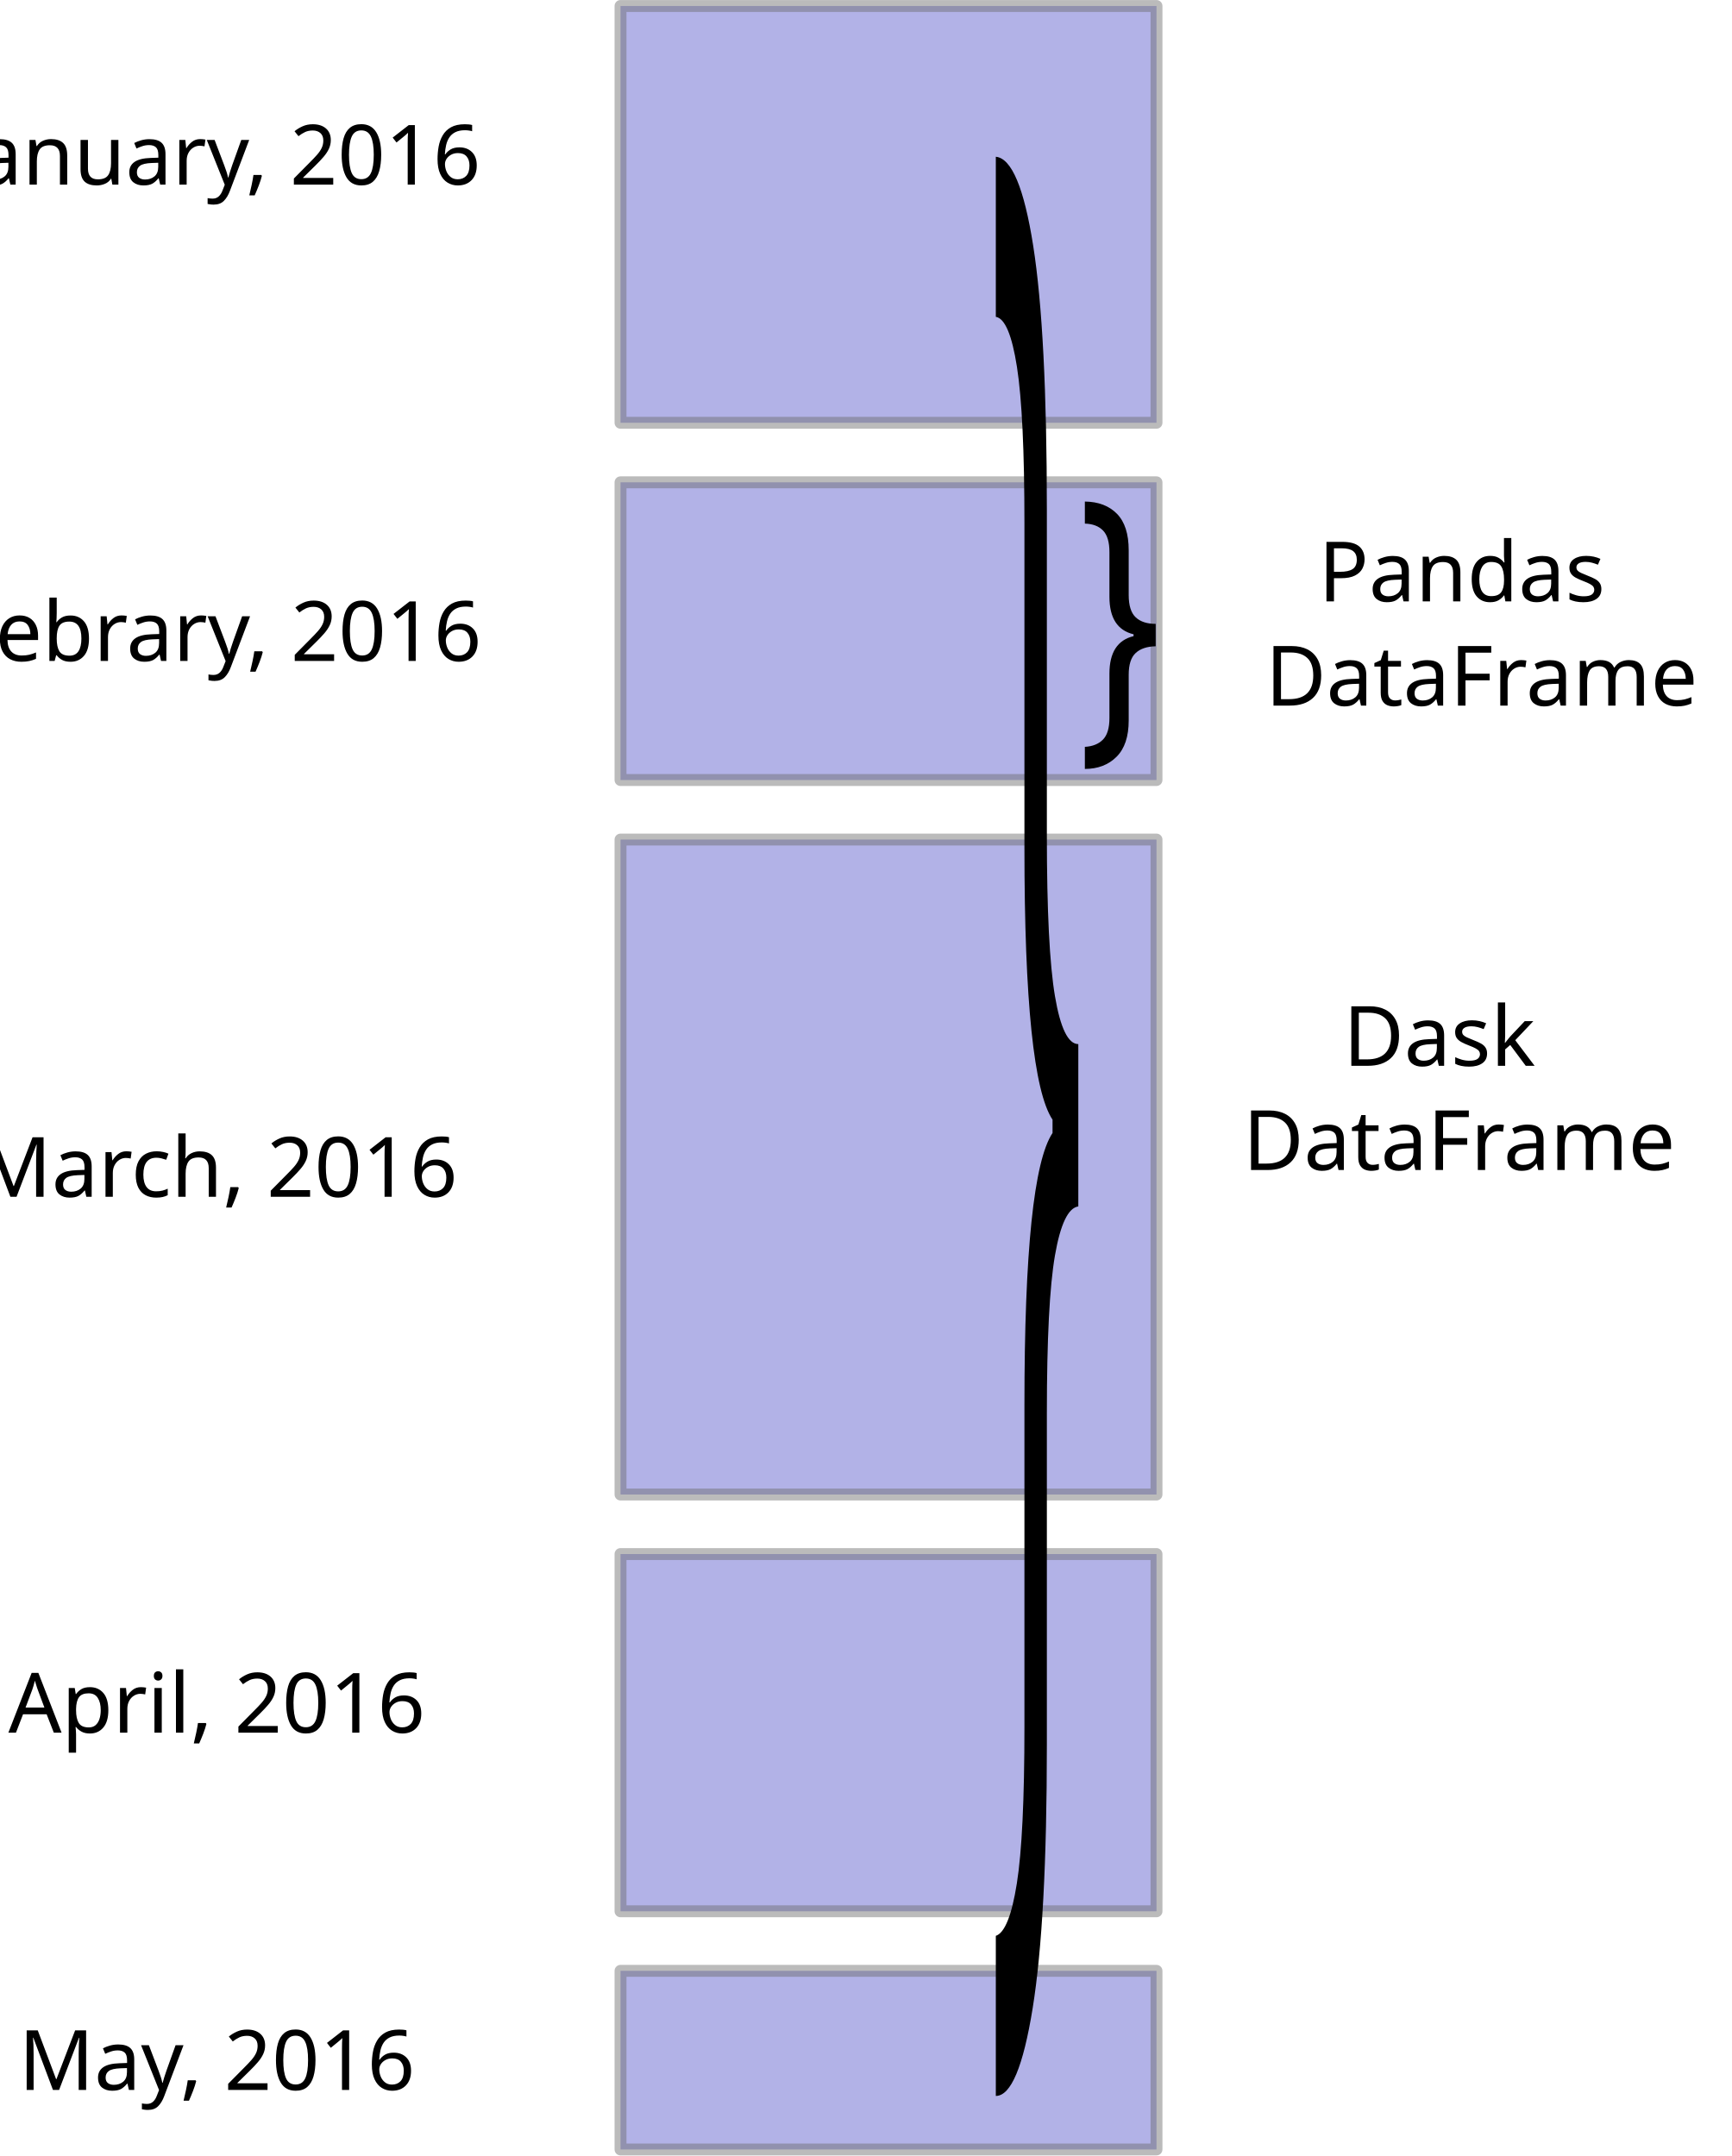
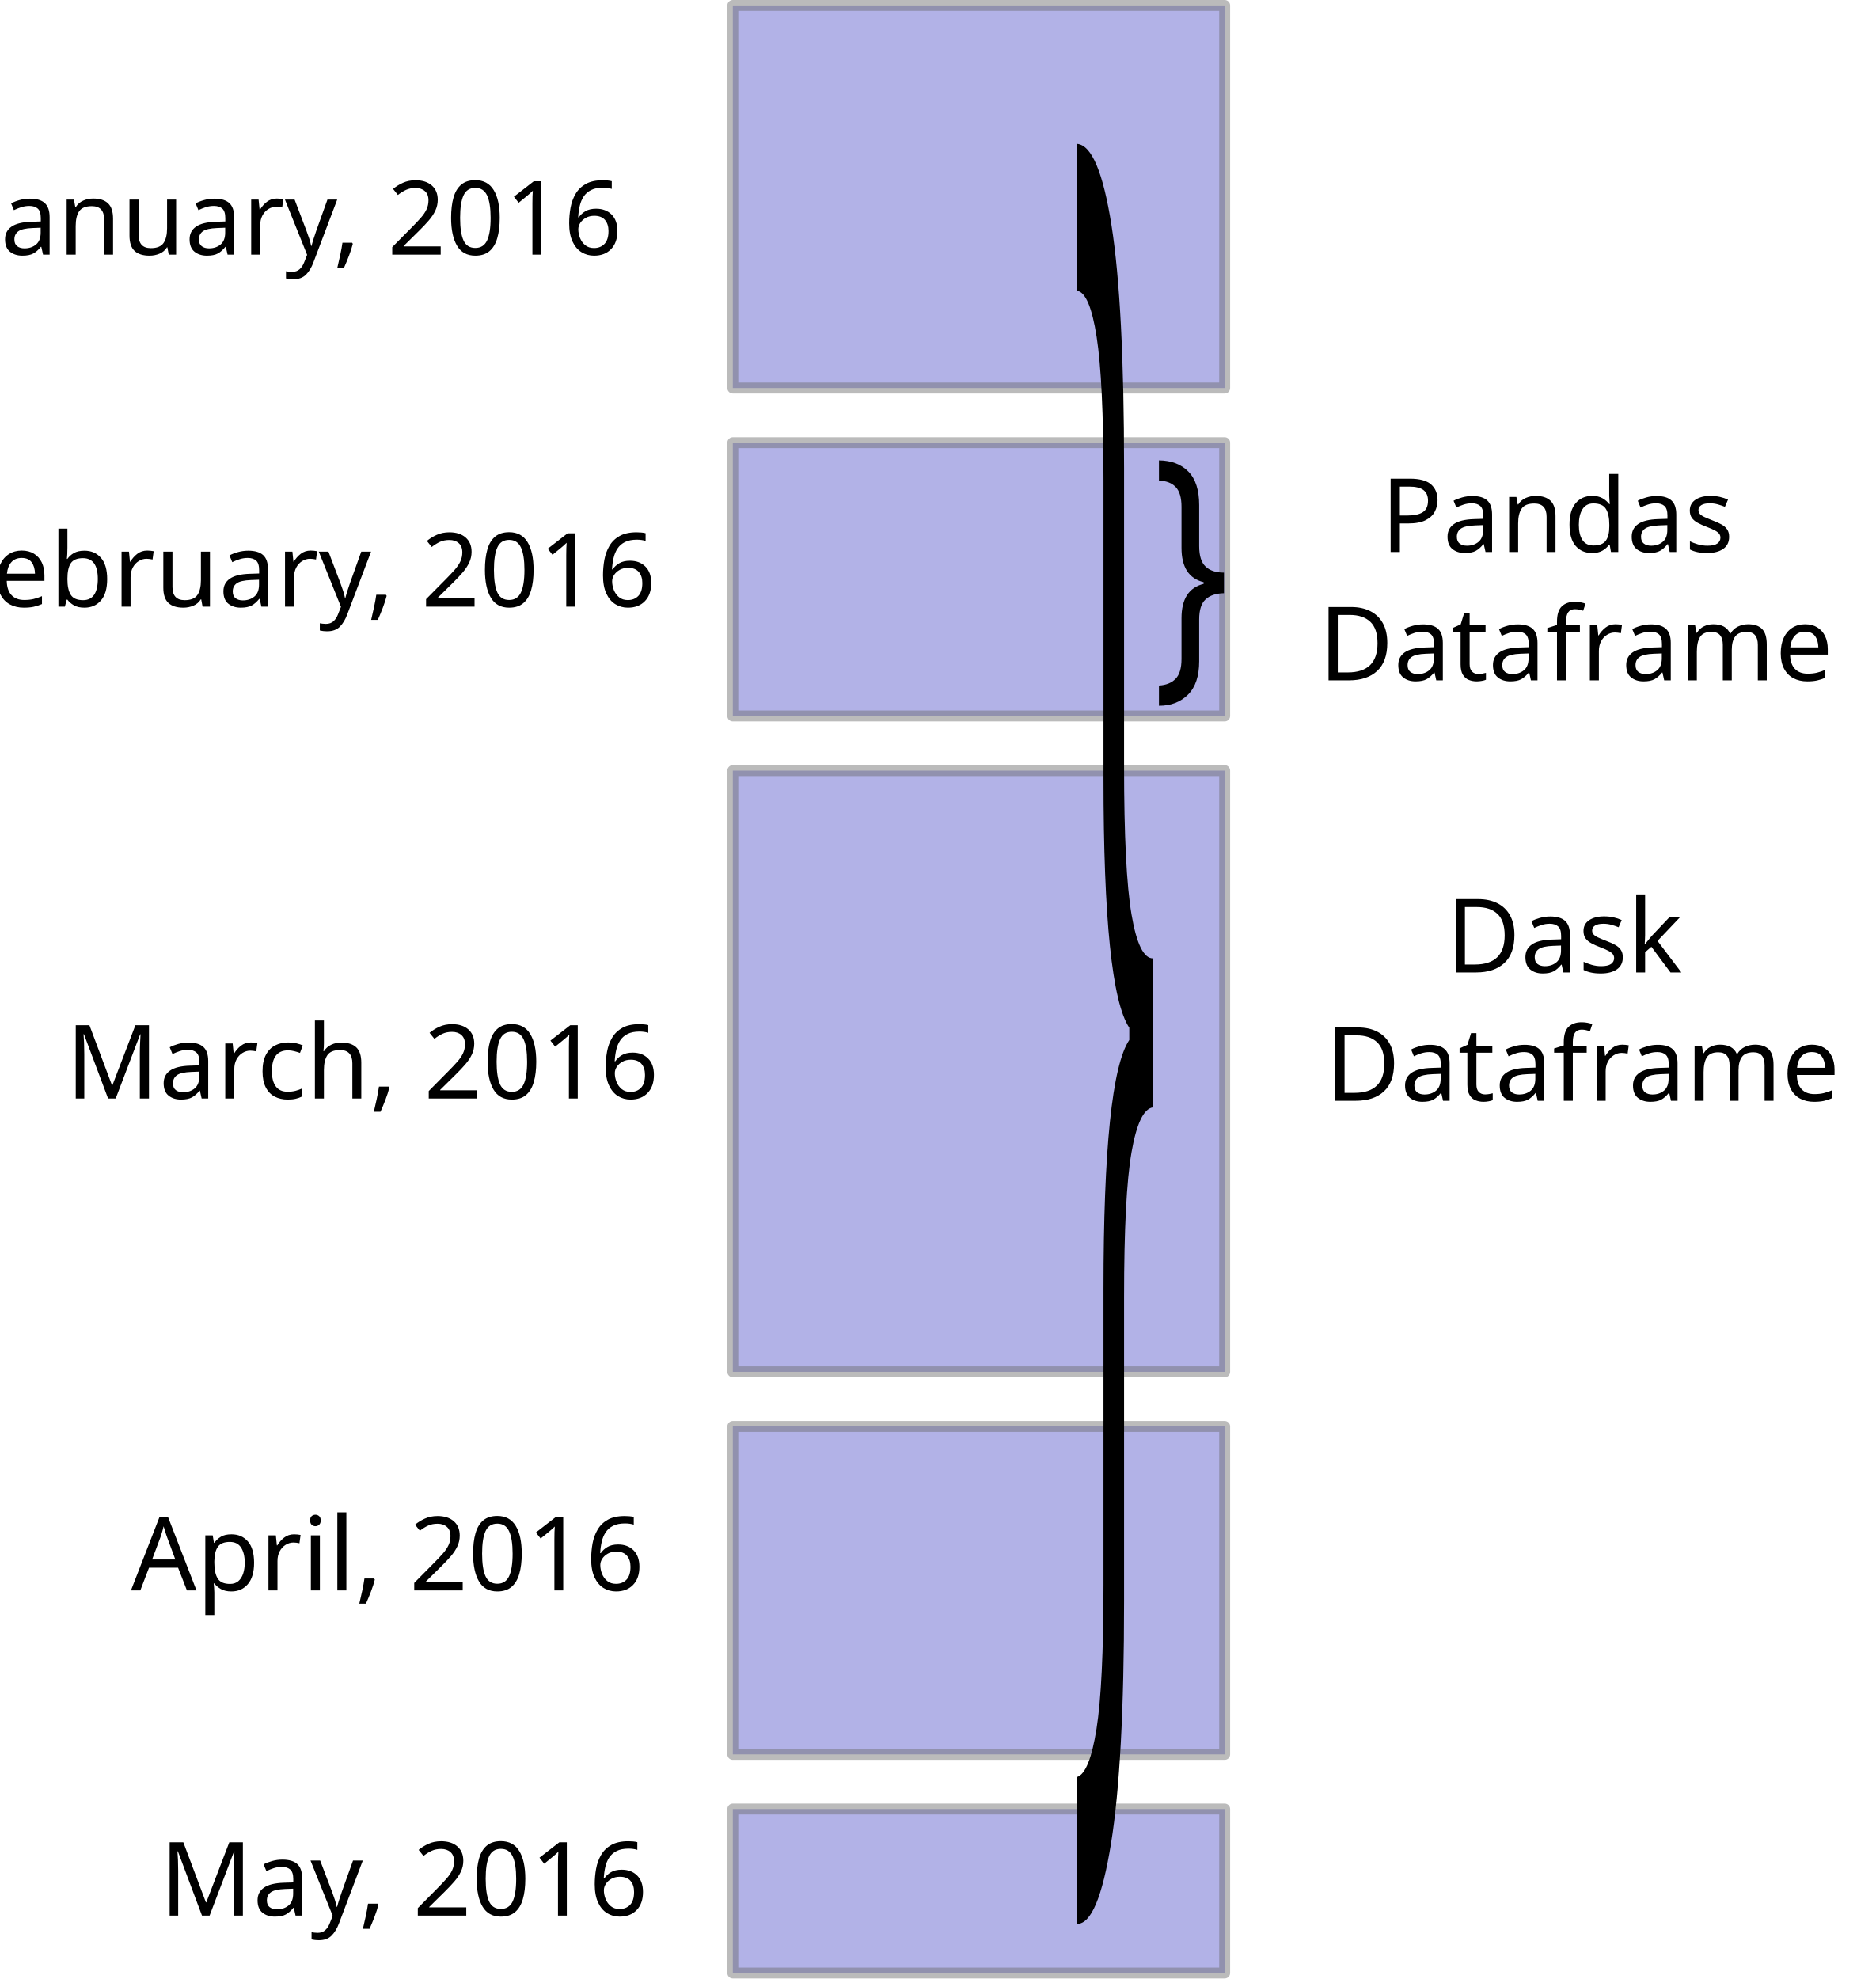
- <svg xmlns="http://www.w3.org/2000/svg" width="812.374" height="1011.872" id="svg2" version="1.1">
+ <svg xmlns="http://www.w3.org/2000/svg" width="958.975" height="1011.859" id="svg2" version="1.1">
  <defs id="defs4" />
-   <g id="layer1" transform="translate(45.02949,203.5313)">
-     <rect style="opacity:0.6;fill:#0000b0;fill-opacity:0.502;stroke:#000000;stroke-width:5.589;stroke-linecap:round;stroke-linejoin:round;stroke-miterlimit:4;stroke-opacity:0.443;stroke-dasharray:none;stroke-dashoffset:0" id="rect2987" width="251.499" height="195.61" x="246.146" y="-200.723" />
-     <rect style="opacity:0.6;fill:#0000b0;fill-opacity:0.502;stroke:#000000;stroke-width:5.589;stroke-linecap:round;stroke-linejoin:round;stroke-miterlimit:4;stroke-opacity:0.443;stroke-dasharray:none;stroke-dashoffset:0" id="rect3796" width="251.499" height="139.721" x="246.146" y="22.831" />
-     <rect style="opacity:0.6;fill:#0000b0;fill-opacity:0.502;stroke:#000000;stroke-width:5.589;stroke-linecap:round;stroke-linejoin:round;stroke-miterlimit:4;stroke-opacity:0.443;stroke-dasharray:none;stroke-dashoffset:0" id="rect3798" width="251.499" height="307.387" x="246.146" y="190.497" />
-     <rect style="opacity:0.6;fill:#0000b0;fill-opacity:0.502;stroke:#000000;stroke-width:5.589;stroke-linecap:round;stroke-linejoin:round;stroke-miterlimit:4;stroke-opacity:0.443;stroke-dasharray:none;stroke-dashoffset:0" id="rect3800" width="251.499" height="167.666" x="246.146" y="525.828" />
-     <rect style="opacity:0.6;fill:#0000b0;fill-opacity:0.502;stroke:#000000;stroke-width:5.589;stroke-linecap:round;stroke-linejoin:round;stroke-miterlimit:4;stroke-opacity:0.443;stroke-dasharray:none;stroke-dashoffset:0" id="rect3802" width="251.499" height="83.833" x="246.146" y="721.438" />
-     <text xml:space="preserve" style="font-size:33.533px;font-style:normal;font-variant:normal;font-weight:normal;font-stretch:normal;text-align:center;line-height:125%;letter-spacing:0px;word-spacing:0px;text-anchor:middle;fill:#000000;fill-opacity:1;stroke:none;font-family:Ubuntu;-inkscape-font-specification:Ubuntu" x="78.48" y="-116.891" id="text3804">
-       <tspan id="tspan3806" x="78.48" y="-116.891" style="font-size:39.122px">January, 2016</tspan>
+   <g id="layer1" transform="translate(128.5542,203.5179)">
+     <rect style="opacity:0.6;fill:#0000b0;fill-opacity:0.502;stroke:#000000;stroke-width:5.589;stroke-linecap:round;stroke-linejoin:round;stroke-miterlimit:4;stroke-dasharray:none;stroke-dashoffset:0;stroke-opacity:0.443" id="rect2987" width="251.499" height="195.61" x="246.146" y="-200.723" />
+     <rect style="opacity:0.6;fill:#0000b0;fill-opacity:0.502;stroke:#000000;stroke-width:5.589;stroke-linecap:round;stroke-linejoin:round;stroke-miterlimit:4;stroke-dasharray:none;stroke-dashoffset:0;stroke-opacity:0.443" id="rect3796" width="251.499" height="139.721" x="246.146" y="22.831" />
+     <rect style="opacity:0.6;fill:#0000b0;fill-opacity:0.502;stroke:#000000;stroke-width:5.589;stroke-linecap:round;stroke-linejoin:round;stroke-miterlimit:4;stroke-dasharray:none;stroke-dashoffset:0;stroke-opacity:0.443" id="rect3798" width="251.499" height="307.387" x="246.146" y="190.497" />
+     <rect style="opacity:0.6;fill:#0000b0;fill-opacity:0.502;stroke:#000000;stroke-width:5.589;stroke-linecap:round;stroke-linejoin:round;stroke-miterlimit:4;stroke-dasharray:none;stroke-dashoffset:0;stroke-opacity:0.443" id="rect3800" width="251.499" height="167.666" x="246.146" y="525.828" />
+     <rect style="opacity:0.6;fill:#0000b0;fill-opacity:0.502;stroke:#000000;stroke-width:5.589;stroke-linecap:round;stroke-linejoin:round;stroke-miterlimit:4;stroke-dasharray:none;stroke-dashoffset:0;stroke-opacity:0.443" id="rect3802" width="251.499" height="83.833" x="246.146" y="721.438" />
+     <text xml:space="preserve" style="font-style:normal;font-variant:normal;font-weight:normal;font-stretch:normal;font-size:33.533px;line-height:125%;font-family:Ubuntu;-inkscape-font-specification:Ubuntu;text-align:center;letter-spacing:0px;word-spacing:0px;text-anchor:middle;fill:#000000;fill-opacity:1;stroke:none" x="45.246" y="106.664" id="text3804-1">
+       <tspan id="tspan3806-5" x="45.246" y="106.664" style="font-size:52.5px">February, 2016</tspan>
    </text>
-     <text xml:space="preserve" style="font-size:33.533px;font-style:normal;font-variant:normal;font-weight:normal;font-stretch:normal;text-align:center;line-height:125%;letter-spacing:0px;word-spacing:0px;text-anchor:middle;fill:#000000;fill-opacity:1;stroke:none;font-family:Ubuntu;-inkscape-font-specification:Ubuntu" x="78.48" y="106.664" id="text3804-1">
-       <tspan id="tspan3806-5" x="78.48" y="106.664" style="font-size:39.122px">Febrary, 2016</tspan>
+     <text xml:space="preserve" style="font-style:normal;font-variant:normal;font-weight:normal;font-stretch:normal;font-size:33.533px;line-height:125%;font-family:Ubuntu;-inkscape-font-specification:Ubuntu;text-align:center;letter-spacing:0px;word-spacing:0px;text-anchor:middle;fill:#000000;fill-opacity:1;stroke:none" x="78.48" y="358.162" id="text3804-3">
+       <tspan id="tspan3806-9" x="78.48" y="358.162" style="font-size:52.5px">March, 2016</tspan>
    </text>
-     <text xml:space="preserve" style="font-size:33.533px;font-style:normal;font-variant:normal;font-weight:normal;font-stretch:normal;text-align:center;line-height:125%;letter-spacing:0px;word-spacing:0px;text-anchor:middle;fill:#000000;fill-opacity:1;stroke:none;font-family:Ubuntu;-inkscape-font-specification:Ubuntu" x="78.48" y="358.162" id="text3804-3">
-       <tspan id="tspan3806-9" x="78.48" y="358.162" style="font-size:39.122px">March, 2016</tspan>
+     <text xml:space="preserve" style="font-style:normal;font-variant:normal;font-weight:normal;font-stretch:normal;font-size:33.533px;line-height:125%;font-family:Ubuntu;-inkscape-font-specification:Ubuntu;text-align:center;letter-spacing:0px;word-spacing:0px;text-anchor:middle;fill:#000000;fill-opacity:1;stroke:none" x="91.43" y="609.661" id="text3804-5">
+       <tspan id="tspan3806-52" x="91.43" y="609.661" style="font-size:52.5px">April, 2016</tspan>
    </text>
-     <text xml:space="preserve" style="font-size:33.533px;font-style:normal;font-variant:normal;font-weight:normal;font-stretch:normal;text-align:center;line-height:125%;letter-spacing:0px;word-spacing:0px;text-anchor:middle;fill:#000000;fill-opacity:1;stroke:none;font-family:Ubuntu;-inkscape-font-specification:Ubuntu" x="78.48" y="609.661" id="text3804-5">
-       <tspan id="tspan3806-52" x="78.48" y="609.661" style="font-size:39.122px">April, 2016</tspan>
+     <text xml:space="preserve" style="font-style:normal;font-variant:normal;font-weight:normal;font-stretch:normal;font-size:33.533px;line-height:125%;font-family:Ubuntu;-inkscape-font-specification:Ubuntu;text-align:center;letter-spacing:0px;word-spacing:0px;text-anchor:middle;fill:#000000;fill-opacity:1;stroke:none" x="99.693" y="775.913" id="text3804-51">
+       <tspan id="tspan3806-7" x="99.693" y="775.913" style="font-size:52.5px">May, 2016</tspan>
    </text>
-     <text xml:space="preserve" style="font-size:33.533px;font-style:normal;font-variant:normal;font-weight:normal;font-stretch:normal;text-align:center;line-height:125%;letter-spacing:0px;word-spacing:0px;text-anchor:middle;fill:#000000;fill-opacity:1;stroke:none;font-family:Ubuntu;-inkscape-font-specification:Ubuntu" x="78.48" y="777.327" id="text3804-51">
-       <tspan id="tspan3806-7" x="78.48" y="777.327" style="font-size:39.122px">May, 2016</tspan>
+     <text xml:space="preserve" style="font-style:normal;font-variant:normal;font-weight:normal;font-stretch:normal;font-size:33.533px;line-height:125%;font-family:Ubuntu;-inkscape-font-specification:Ubuntu;text-align:center;letter-spacing:0px;word-spacing:0px;text-anchor:middle;fill:#000000;fill-opacity:1;stroke:none" x="698.98" y="78.719" id="text3886">
+       <tspan id="tspan3888" x="705.03" y="78.719" style="font-size:52.5px">Pandas </tspan>
+       <tspan x="698.98" y="144.344" style="font-size:52.5px" id="tspan3894">Dataframe</tspan>
    </text>
-     <text xml:space="preserve" style="font-size:33.533px;font-style:normal;font-variant:normal;font-weight:normal;font-stretch:normal;text-align:center;line-height:125%;letter-spacing:0px;word-spacing:0px;text-anchor:middle;fill:#000000;fill-opacity:1;stroke:none;font-family:Ubuntu;-inkscape-font-specification:Ubuntu" x="671.98" y="78.719" id="text3886">
-       <tspan id="tspan3888" x="676.488" y="78.719" style="font-size:39.122px">Pandas </tspan>
-       <tspan x="671.98" y="127.622" style="font-size:39.122px" id="tspan3894">DataFrame</tspan>
-     </text>
-     <text xml:space="preserve" style="font-size:122.245px;font-style:normal;font-variant:normal;font-weight:normal;font-stretch:normal;text-align:center;line-height:125%;letter-spacing:0px;word-spacing:0px;text-anchor:middle;fill:#000000;fill-opacity:1;stroke:none;font-family:Ubuntu;-inkscape-font-specification:Ubuntu" x="645.087" y="114.338" id="text3890" transform="scale(0.849412,1.177285)">
+     <text xml:space="preserve" style="font-style:normal;font-variant:normal;font-weight:normal;font-stretch:normal;font-size:122.245px;line-height:125%;font-family:Ubuntu;-inkscape-font-specification:Ubuntu;text-align:center;letter-spacing:0px;word-spacing:0px;text-anchor:middle;fill:#000000;fill-opacity:1;stroke:none" x="645.087" y="114.338" id="text3890" transform="scale(0.849412,1.177285)">
      <tspan id="tspan3892" x="645.087" y="114.338">}</tspan>
    </text>
-     <text xml:space="preserve" style="font-size:33.533px;font-style:normal;font-variant:normal;font-weight:normal;font-stretch:normal;text-align:center;line-height:125%;letter-spacing:0px;word-spacing:0px;text-anchor:middle;fill:#000000;fill-opacity:1;stroke:none;font-family:Ubuntu;-inkscape-font-specification:Ubuntu" x="661.446" y="296.685" id="text3896">
-       <tspan id="tspan3898" x="665.954" y="296.685" style="font-size:39.122px">Dask </tspan>
-       <tspan x="661.446" y="345.587" id="tspan3904" style="font-size:39.122px">DataFrame</tspan>
+     <text xml:space="preserve" style="font-style:normal;font-variant:normal;font-weight:normal;font-stretch:normal;font-size:33.533px;line-height:125%;font-family:Ubuntu;-inkscape-font-specification:Ubuntu;text-align:center;letter-spacing:0px;word-spacing:0px;text-anchor:middle;fill:#000000;fill-opacity:1;stroke:none" x="702.446" y="293.685" id="text3896">
+       <tspan id="tspan3898" x="708.496" y="293.685" style="font-size:52.5px">Dask </tspan>
+       <tspan x="702.446" y="359.31" id="tspan3904" style="font-size:52.5px">Dataframe</tspan>
    </text>
-     <text xml:space="preserve" style="font-size:355.334px;font-style:normal;font-variant:normal;font-weight:normal;font-stretch:normal;text-align:center;line-height:125%;letter-spacing:0px;word-spacing:0px;text-anchor:middle;fill:#000000;fill-opacity:1;stroke:none;font-family:Ubuntu;-inkscape-font-specification:Ubuntu" x="1527.416" y="209.458" id="text3900" transform="scale(0.3404443,2.937338)">
+     <text xml:space="preserve" style="font-style:normal;font-variant:normal;font-weight:normal;font-stretch:normal;font-size:355.334px;line-height:125%;font-family:Ubuntu;-inkscape-font-specification:Ubuntu;text-align:center;letter-spacing:0px;word-spacing:0px;text-anchor:middle;fill:#000000;fill-opacity:1;stroke:none" x="1527.416" y="209.458" id="text3900" transform="scale(0.3404443,2.937338)">
      <tspan id="tspan3902" x="1527.416" y="209.458">}</tspan>
+     </text>
+     <text xml:space="preserve" style="font-style:normal;font-variant:normal;font-weight:normal;font-stretch:normal;font-size:33.533px;line-height:125%;font-family:Ubuntu;-inkscape-font-specification:Ubuntu;text-align:center;letter-spacing:0px;word-spacing:0px;text-anchor:middle;fill:#000000;fill-opacity:1;stroke:none" x="45.246" y="-73.336" id="text3804-1-3">
+       <tspan id="tspan3806-5-6" x="45.246" y="-73.336" style="font-size:52.5px">January, 2016</tspan>
    </text>
  </g>
</svg>
